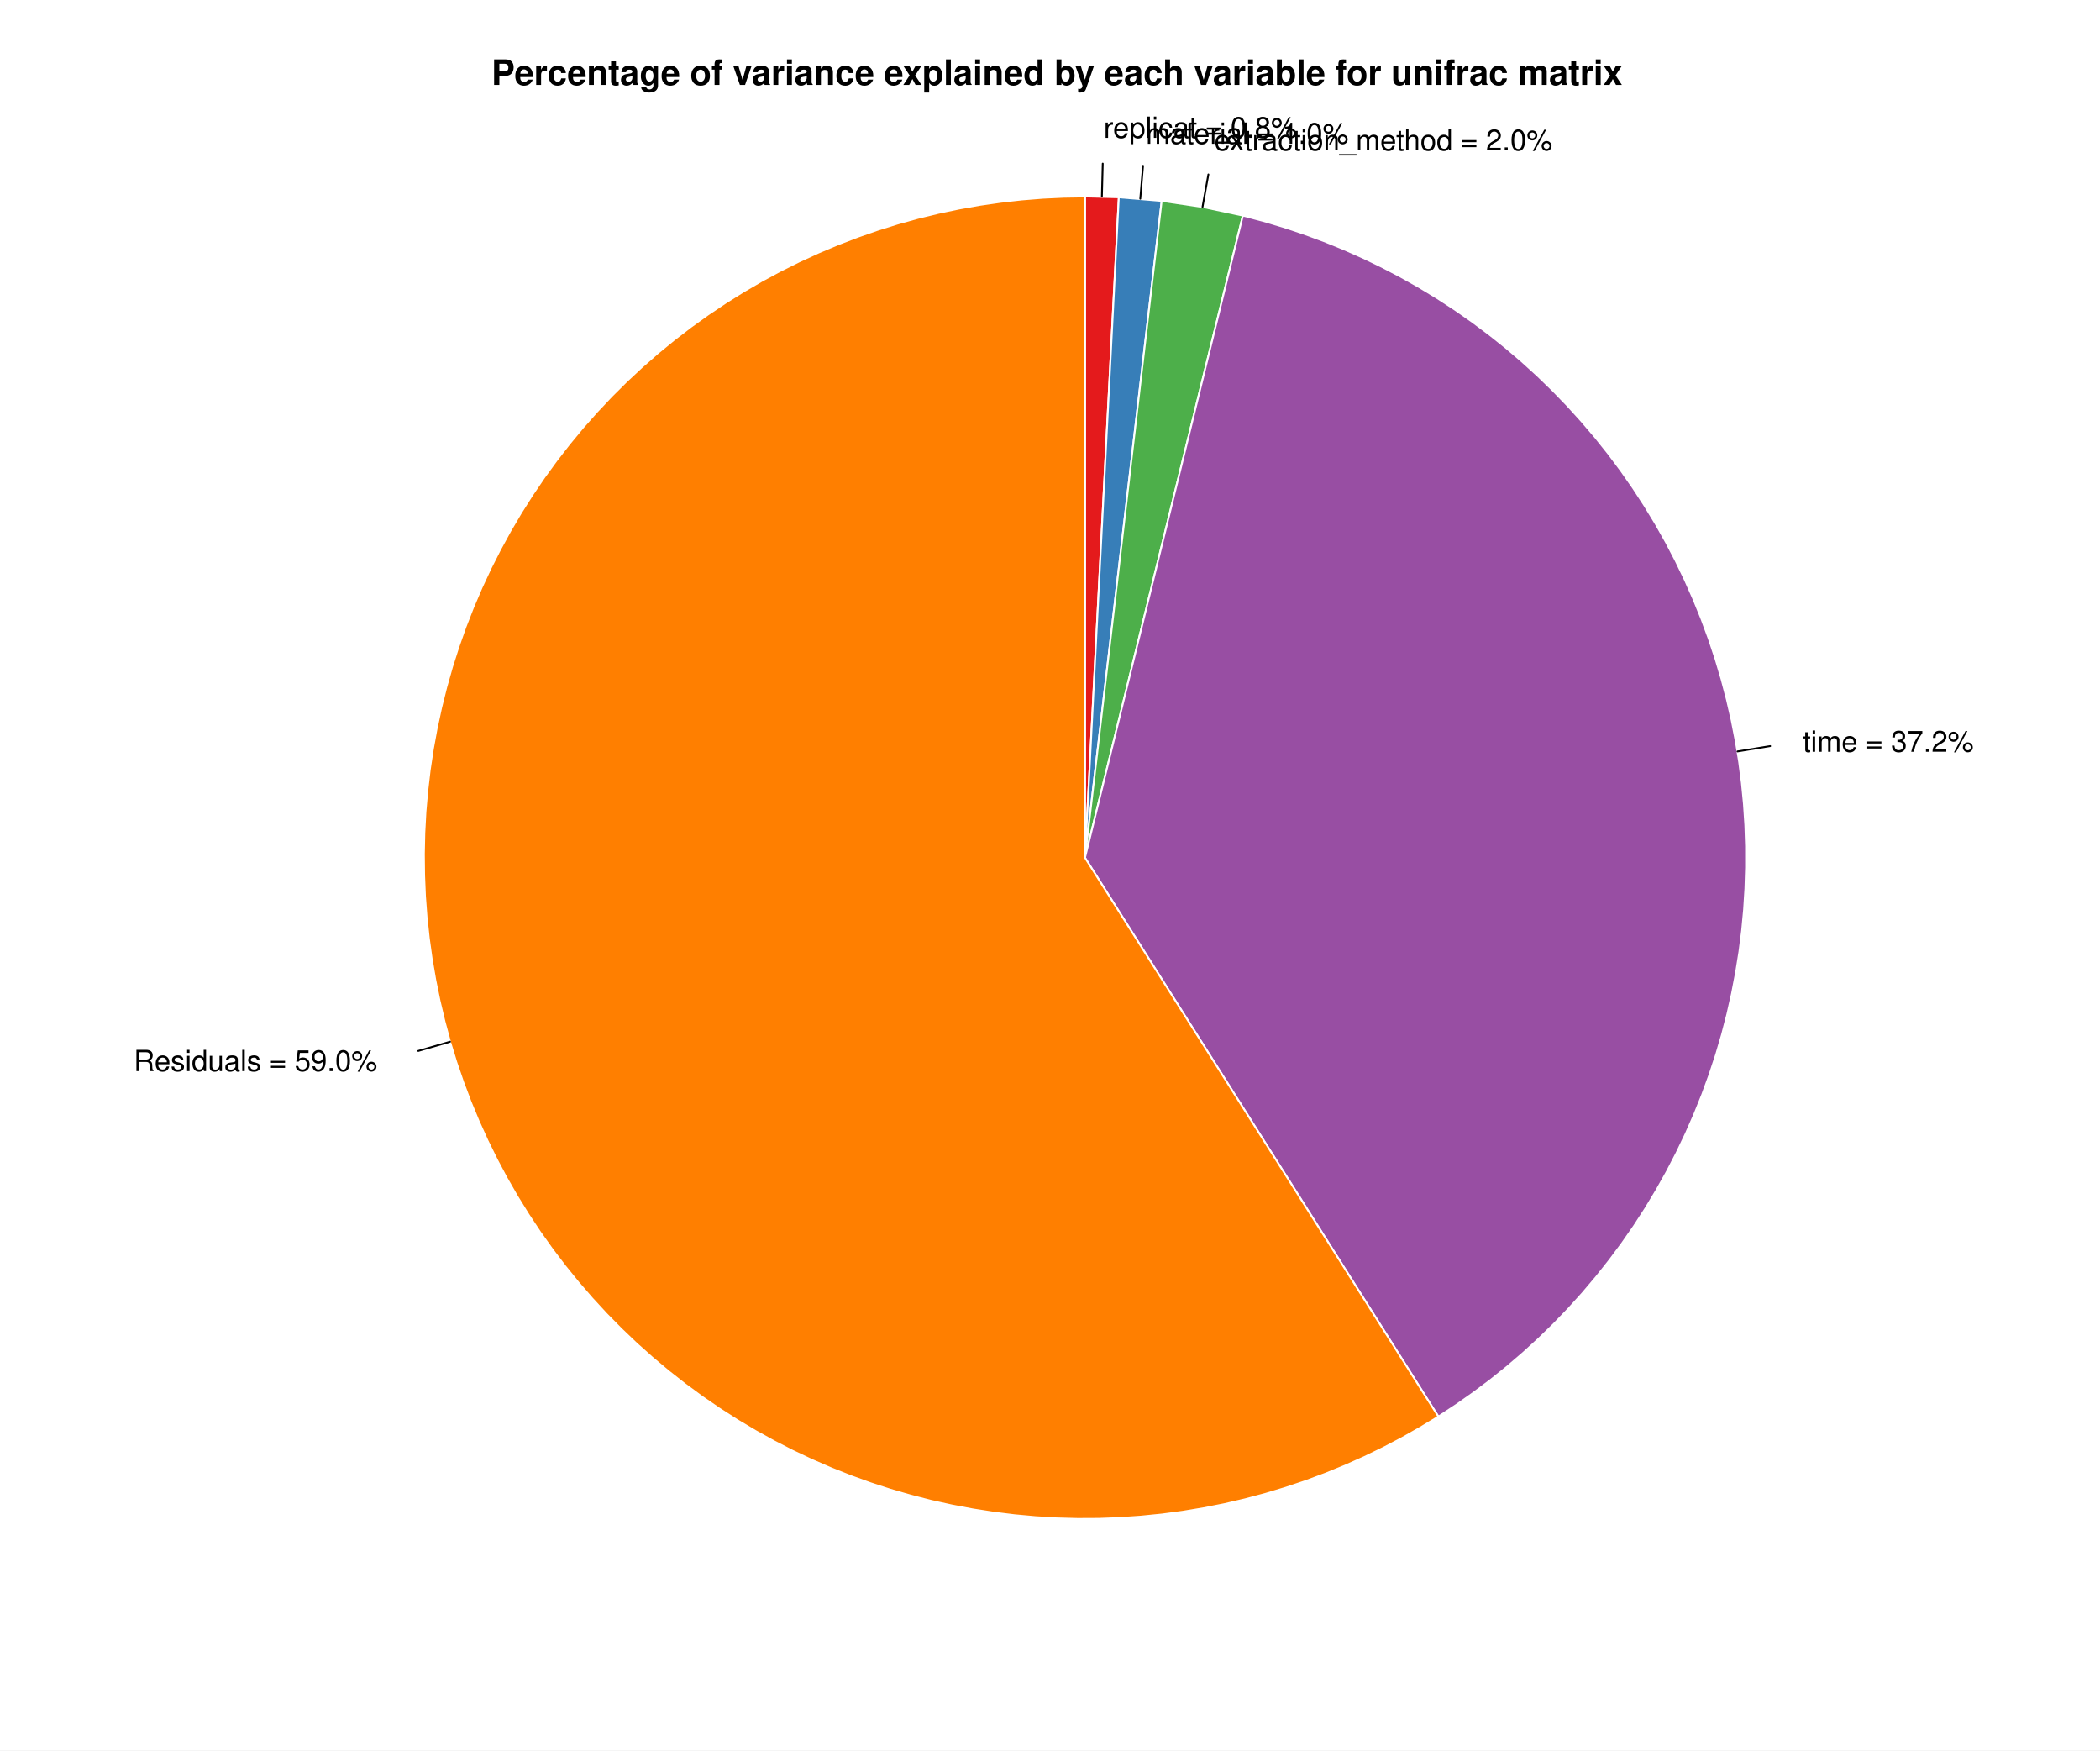
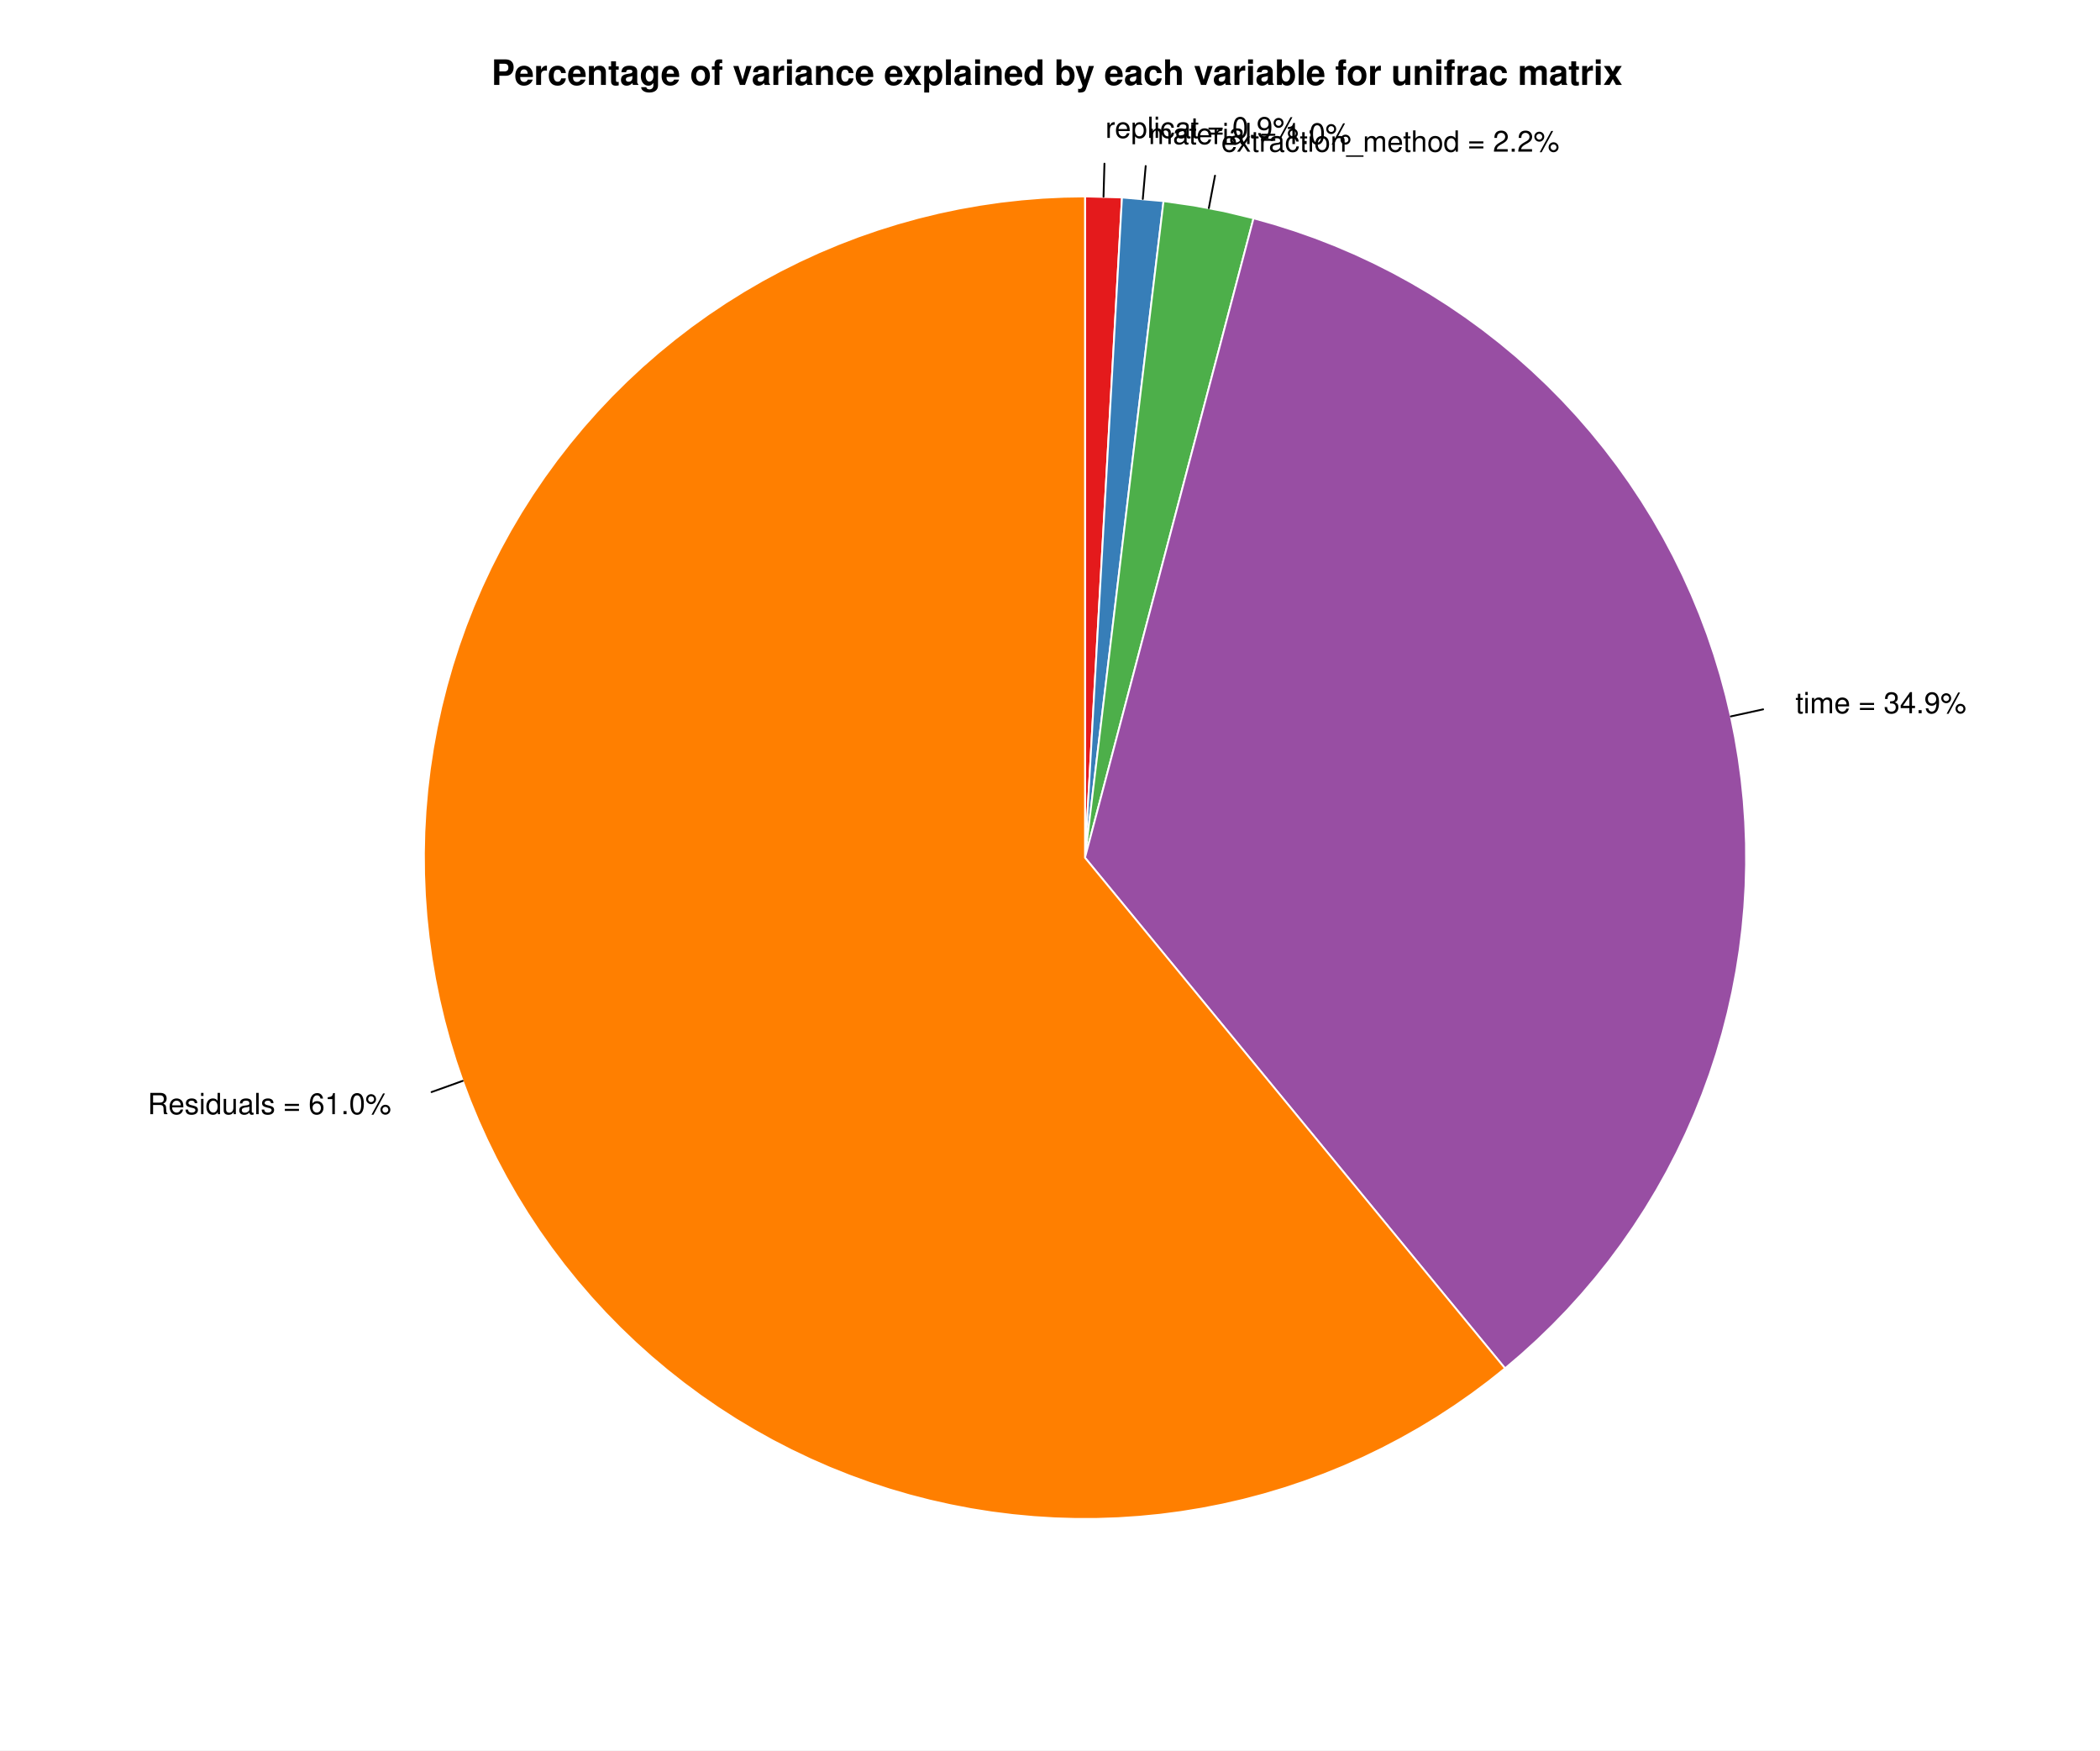
<svg xmlns="http://www.w3.org/2000/svg" viewBox="0 0 864.00 720.00">
  <defs>
    <style type="text/css">
    line, polyline, polygon, path, rect, circle {
      fill: none;
      stroke: #000000;
      stroke-linecap: round;
      stroke-linejoin: round;
      stroke-miterlimit: 10.00;
    }
  </style>
  </defs>
  <rect width="100%" height="100%" style="stroke: none; fill: #FFFFFF;" />
  <defs>
    <clipPath id="cpNTkuMDR8ODMzLjc2fDY0Ni41Nnw1OS4wNA==">
      <rect x="59.04" y="59.04" width="774.72" height="587.52" />
    </clipPath>
  </defs>
-   <polygon points="446.40,80.80 460.31,81.16 446.40,352.80 " style="stroke-width: 0.75; stroke: #FFFFFF; fill: #E41A1C;" clip-path="url(#cpNTkuMDR8ODMzLjc2fDY0Ni41Nnw1OS4wNA==)" />
-   <polyline points="453.35,80.89 453.70,67.29 " style="stroke-width: 0.75;" clip-path="url(#cpNTkuMDR8ODMzLjc2fDY0Ni41Nnw1OS4wNA==)" />
+   <polygon points="446.40,80.80 461.62,81.23 446.40,352.80 " style="stroke-width: 0.75; stroke: #FFFFFF; fill: #E41A1C;" clip-path="url(#cpNTkuMDR8ODMzLjc2fDY0Ni41Nnw1OS4wNA==)" />
+   <polyline points="454.02,80.91 454.40,67.31 " style="stroke-width: 0.75;" clip-path="url(#cpNTkuMDR8ODMzLjc2fDY0Ni41Nnw1OS4wNA==)" />
  <defs>
    <clipPath id="cpMC4wMHw4NjQuMDB8NzIwLjAwfDAuMDA=">
      <rect x="0.00" y="0.00" width="864.00" height="720.00" />
    </clipPath>
  </defs>
  <g clip-path="url(#cpMC4wMHw4NjQuMDB8NzIwLjAwfDAuMDA=)">
-     <text x="454.05" y="56.70" style="font-size: 12.00px; font-family: Helvetica;" textLength="84.00px" lengthAdjust="spacingAndGlyphs">replicat = 0.8%</text>
+     <text x="454.78" y="56.72" style="font-size: 12.00px; font-family: Helvetica;" textLength="84.00px" lengthAdjust="spacingAndGlyphs">replicat = 0.9%</text>
  </g>
  <defs>
    <clipPath id="cpNTkuMDR8ODMzLjc2fDY0Ni41Nnw1OS4wNA==">
      <rect x="59.04" y="59.04" width="774.72" height="587.52" />
    </clipPath>
  </defs>
-   <polygon points="460.31,81.16 477.95,82.64 446.40,352.80 " style="stroke-width: 0.75; stroke: #FFFFFF; fill: #377EB8;" clip-path="url(#cpNTkuMDR8ODMzLjc2fDY0Ni41Nnw1OS4wNA==)" />
-   <polyline points="469.14,81.75 470.28,68.20 " style="stroke-width: 0.75;" clip-path="url(#cpNTkuMDR8ODMzLjc2fDY0Ni41Nnw1OS4wNA==)" />
+   <polygon points="461.62,81.23 478.71,82.73 446.40,352.80 " style="stroke-width: 0.75; stroke: #FFFFFF; fill: #377EB8;" clip-path="url(#cpNTkuMDR8ODMzLjc2fDY0Ni41Nnw1OS4wNA==)" />
+   <polyline points="470.18,81.84 471.37,68.29 " style="stroke-width: 0.75;" clip-path="url(#cpNTkuMDR8ODMzLjc2fDY0Ni41Nnw1OS4wNA==)" />
  <defs>
    <clipPath id="cpMC4wMHw4NjQuMDB8NzIwLjAwfDAuMDA=">
      <rect x="0.00" y="0.00" width="864.00" height="720.00" />
    </clipPath>
  </defs>
  <g clip-path="url(#cpMC4wMHw4NjQuMDB8NzIwLjAwfDAuMDA=)">
-     <text x="471.42" y="59.15" style="font-size: 12.00px; font-family: Helvetica;" textLength="86.00px" lengthAdjust="spacingAndGlyphs">material = 1.0%</text>
+     <text x="472.56" y="59.25" style="font-size: 12.00px; font-family: Helvetica;" textLength="86.00px" lengthAdjust="spacingAndGlyphs">material = 1.0%</text>
  </g>
  <defs>
    <clipPath id="cpNTkuMDR8ODMzLjc2fDY0Ni41Nnw1OS4wNA==">
      <rect x="59.04" y="59.04" width="774.72" height="587.52" />
    </clipPath>
  </defs>
-   <polygon points="477.95,82.64 494.75,85.13 511.35,88.67 446.40,352.80 " style="stroke-width: 0.75; stroke: #FFFFFF; fill: #4DAF4A;" clip-path="url(#cpNTkuMDR8ODMzLjc2fDY0Ni41Nnw1OS4wNA==)" />
-   <polyline points="494.75,85.13 497.16,71.75 " style="stroke-width: 0.75;" clip-path="url(#cpNTkuMDR8ODMzLjc2fDY0Ni41Nnw1OS4wNA==)" />
+   <polygon points="478.71,82.73 491.16,84.51 503.51,86.86 515.74,89.79 446.40,352.80 " style="stroke-width: 0.75; stroke: #FFFFFF; fill: #4DAF4A;" clip-path="url(#cpNTkuMDR8ODMzLjc2fDY0Ni41Nnw1OS4wNA==)" />
+   <polyline points="497.35,85.61 499.89,72.25 " style="stroke-width: 0.75;" clip-path="url(#cpNTkuMDR8ODMzLjc2fDY0Ni41Nnw1OS4wNA==)" />
  <defs>
    <clipPath id="cpMC4wMHw4NjQuMDB8NzIwLjAwfDAuMDA=">
      <rect x="0.00" y="0.00" width="864.00" height="720.00" />
    </clipPath>
  </defs>
  <g clip-path="url(#cpMC4wMHw4NjQuMDB8NzIwLjAwfDAuMDA=)">
-     <text x="499.58" y="61.86" style="font-size: 12.00px; font-family: Helvetica;" textLength="144.00px" lengthAdjust="spacingAndGlyphs">extraction_method = 2.0%</text>
+     <text x="502.44" y="62.39" style="font-size: 12.00px; font-family: Helvetica;" textLength="144.00px" lengthAdjust="spacingAndGlyphs">extraction_method = 2.2%</text>
  </g>
  <defs>
    <clipPath id="cpNTkuMDR8ODMzLjc2fDY0Ni41Nnw1OS4wNA==">
      <rect x="59.04" y="59.04" width="774.72" height="587.52" />
    </clipPath>
  </defs>
-   <polygon points="511.35,88.67 519.77,90.88 528.11,93.36 536.37,96.11 544.54,99.12 552.61,102.39 560.57,105.92 568.41,109.70 576.13,113.73 583.71,118.00 591.16,122.52 598.45,127.27 605.59,132.25 612.57,137.46 619.37,142.88 626.00,148.53 632.45,154.38 638.70,160.44 644.76,166.69 650.61,173.13 656.26,179.76 661.69,186.56 666.90,193.54 671.88,200.67 676.63,207.97 681.15,215.41 685.43,222.99 689.46,230.71 693.24,238.55 696.77,246.51 700.04,254.57 703.06,262.74 705.81,271.00 708.29,279.34 710.51,287.76 712.46,296.25 714.13,304.79 715.53,313.38 716.65,322.01 717.50,330.68 718.07,339.37 718.36,348.07 718.37,356.77 718.10,365.47 717.56,374.16 716.74,382.83 715.64,391.46 714.26,400.06 712.61,408.61 710.69,417.10 708.50,425.52 706.04,433.87 703.31,442.14 700.32,450.32 697.07,458.39 693.56,466.36 689.80,474.21 685.79,481.94 681.53,489.53 677.04,496.99 672.31,504.29 667.34,511.45 662.15,518.43 656.74,525.25 651.12,531.90 645.28,538.36 639.24,544.63 633.00,550.70 626.57,556.57 619.96,562.23 613.17,567.68 606.21,572.90 599.08,577.91 591.80,582.68 446.40,352.80 " style="stroke-width: 0.75; stroke: #FFFFFF; fill: #984EA3;" clip-path="url(#cpNTkuMDR8ODMzLjc2fDY0Ni41Nnw1OS4wNA==)" />
-   <polyline points="714.86,309.08 728.29,306.89 " style="stroke-width: 0.75;" clip-path="url(#cpNTkuMDR8ODMzLjc2fDY0Ni41Nnw1OS4wNA==)" />
+   <polygon points="515.74,89.79 524.19,92.16 532.56,94.81 540.85,97.72 549.03,100.90 557.11,104.35 565.07,108.05 572.91,112.01 580.61,116.22 588.18,120.67 595.60,125.37 602.86,130.31 609.96,135.47 616.89,140.87 623.65,146.48 630.21,152.31 636.59,158.35 642.77,164.59 648.74,171.02 654.50,177.65 660.05,184.46 665.37,191.44 670.46,198.59 675.32,205.91 679.95,213.37 684.33,220.98 688.46,228.73 692.34,236.61 695.96,244.61 699.32,252.72 702.42,260.94 705.25,269.25 707.81,277.65 710.10,286.13 712.12,294.67 713.85,303.28 715.31,311.94 716.49,320.64 717.39,329.38 718.00,338.13 718.34,346.91 718.38,355.69 718.15,364.47 717.63,373.23 716.83,381.98 715.75,390.69 714.38,399.37 712.74,407.99 710.82,416.56 708.63,425.06 706.16,433.49 703.42,441.83 700.41,450.08 697.14,458.23 693.60,466.27 689.81,474.19 685.77,481.98 681.47,489.64 676.93,497.16 672.15,504.53 667.14,511.73 661.89,518.78 656.42,525.64 650.73,532.33 644.83,538.84 638.72,545.14 632.41,551.25 625.91,557.15 619.22,562.84 446.40,352.80 " style="stroke-width: 0.75; stroke: #FFFFFF; fill: #984EA3;" clip-path="url(#cpNTkuMDR8ODMzLjc2fDY0Ni41Nnw1OS4wNA==)" />
+   <polyline points="712.12,294.67 725.40,291.77 " style="stroke-width: 0.75;" clip-path="url(#cpNTkuMDR8ODMzLjc2fDY0Ni41Nnw1OS4wNA==)" />
  <defs>
    <clipPath id="cpMC4wMHw4NjQuMDB8NzIwLjAwfDAuMDA=">
      <rect x="0.00" y="0.00" width="864.00" height="720.00" />
    </clipPath>
  </defs>
  <g clip-path="url(#cpMC4wMHw4NjQuMDB8NzIwLjAwfDAuMDA=)">
-     <text x="741.71" y="309.21" style="font-size: 12.00px; font-family: Helvetica;" textLength="72.00px" lengthAdjust="spacingAndGlyphs">time = 37.2%</text>
+     <text x="738.69" y="293.36" style="font-size: 12.00px; font-family: Helvetica;" textLength="72.00px" lengthAdjust="spacingAndGlyphs">time = 34.9%</text>
  </g>
  <defs>
    <clipPath id="cpNTkuMDR8ODMzLjc2fDY0Ni41Nnw1OS4wNA==">
      <rect x="59.04" y="59.04" width="774.72" height="587.52" />
    </clipPath>
  </defs>
-   <polygon points="591.80,582.68 584.38,587.20 576.83,591.49 569.14,595.53 561.32,599.33 553.39,602.87 545.35,606.16 537.20,609.20 528.97,611.96 520.65,614.47 512.25,616.71 503.79,618.68 495.27,620.37 486.70,621.80 478.09,622.95 469.44,623.82 460.77,624.42 452.09,624.74 443.40,624.78 434.72,624.55 426.04,624.04 417.39,623.25 408.77,622.18 400.18,620.84 391.65,619.23 383.16,617.35 374.75,615.19 366.40,612.77 358.14,610.08 349.97,607.13 341.89,603.92 333.93,600.46 326.07,596.74 318.34,592.77 310.75,588.56 303.28,584.11 295.97,579.42 288.81,574.50 281.81,569.35 274.98,563.98 268.32,558.40 261.84,552.61 255.56,546.61 249.46,540.42 243.57,534.03 237.89,527.46 232.41,520.71 227.16,513.79 222.13,506.71 217.33,499.46 212.76,492.07 208.43,484.54 204.35,476.87 200.51,469.08 196.92,461.16 193.58,453.14 190.51,445.02 187.69,436.80 185.14,428.49 182.86,420.11 180.84,411.65 179.10,403.14 177.63,394.58 176.43,385.97 175.51,377.33 174.86,368.67 174.50,359.99 174.40,351.30 174.59,342.61 175.05,333.94 175.80,325.28 176.81,316.65 178.10,308.06 179.67,299.51 181.51,291.02 183.62,282.59 185.99,274.24 188.64,265.96 191.54,257.77 194.71,249.68 198.13,241.69 201.80,233.82 205.73,226.07 209.90,218.45 214.31,210.96 218.96,203.62 223.84,196.43 228.95,189.40 234.28,182.54 239.82,175.85 245.58,169.35 251.54,163.03 257.70,156.90 264.06,150.97 270.59,145.25 277.31,139.74 284.20,134.45 291.26,129.38 298.48,124.54 305.84,119.93 313.35,115.56 321.00,111.43 328.77,107.55 336.66,103.92 344.67,100.54 352.78,97.42 360.98,94.56 369.27,91.96 377.64,89.63 386.08,87.57 394.58,85.78 403.14,84.26 411.74,83.02 420.37,82.05 429.03,81.35 437.71,80.94 446.40,80.80 446.40,352.80 " style="stroke-width: 0.75; stroke: #FFFFFF; fill: #FF7F00;" clip-path="url(#cpNTkuMDR8ODMzLjc2fDY0Ni41Nnw1OS4wNA==)" />
-   <polyline points="185.14,428.49 172.08,432.27 " style="stroke-width: 0.75;" clip-path="url(#cpNTkuMDR8ODMzLjc2fDY0Ni41Nnw1OS4wNA==)" />
+   <polygon points="619.22,562.84 612.43,568.25 605.47,573.44 598.35,578.40 591.07,583.14 583.65,587.63 576.08,591.89 568.39,595.91 560.57,599.68 552.63,603.20 544.59,606.46 536.44,609.46 528.20,612.21 519.88,614.69 511.49,616.90 503.03,618.84 494.51,620.51 485.94,621.91 477.33,623.04 468.69,623.88 460.03,624.46 451.36,624.75 442.68,624.77 434.00,624.52 425.33,623.98 416.69,623.17 408.08,622.09 399.50,620.73 390.98,619.09 382.51,617.19 374.10,615.02 365.77,612.58 357.52,609.87 349.36,606.90 341.30,603.68 333.35,600.19 325.52,596.46 317.80,592.48 310.22,588.25 302.77,583.79 295.48,579.09 288.33,574.16 281.35,569.00 274.53,563.62 267.89,558.03 261.43,552.23 255.16,546.22 249.09,540.02 243.21,533.63 237.55,527.05 232.09,520.30 226.86,513.38 221.84,506.29 217.06,499.04 212.51,491.65 208.20,484.12 204.13,476.45 200.31,468.65 196.74,460.74 193.42,452.72 190.36,444.60 187.56,436.38 185.02,428.08 182.75,419.70 180.75,411.25 179.02,402.74 177.57,394.18 176.38,385.58 175.47,376.95 174.84,368.29 174.49,359.62 174.41,350.94 174.60,342.26 175.08,333.59 175.83,324.94 176.86,316.32 178.16,307.74 179.73,299.20 181.58,290.72 183.70,282.30 186.08,273.95 188.73,265.69 191.64,257.51 194.81,249.43 198.24,241.45 201.92,233.59 205.85,225.85 210.02,218.23 214.43,210.76 219.08,203.43 223.97,196.25 229.08,189.23 234.41,182.38 239.95,175.70 245.71,169.20 251.67,162.89 257.83,156.78 264.18,150.86 270.72,145.15 277.44,139.65 284.32,134.36 291.38,129.30 298.59,124.47 305.95,119.87 313.46,115.50 321.10,111.38 328.86,107.51 336.75,103.88 344.75,100.51 352.85,97.39 361.05,94.54 369.34,91.95 377.70,89.62 386.13,87.56 394.63,85.77 403.18,84.26 411.77,83.01 420.40,82.05 429.05,81.35 437.72,80.94 446.40,80.80 446.40,352.80 " style="stroke-width: 0.75; stroke: #FFFFFF; fill: #FF7F00;" clip-path="url(#cpNTkuMDR8ODMzLjc2fDY0Ni41Nnw1OS4wNA==)" />
+   <polyline points="190.36,444.60 177.56,449.19 " style="stroke-width: 0.75;" clip-path="url(#cpNTkuMDR8ODMzLjc2fDY0Ni41Nnw1OS4wNA==)" />
  <defs>
    <clipPath id="cpMC4wMHw4NjQuMDB8NzIwLjAwfDAuMDA=">
      <rect x="0.00" y="0.00" width="864.00" height="720.00" />
    </clipPath>
  </defs>
  <g clip-path="url(#cpMC4wMHw4NjQuMDB8NzIwLjAwfDAuMDA=)">
-     <text x="55.02" y="440.56" style="font-size: 12.00px; font-family: Helvetica;" textLength="104.00px" lengthAdjust="spacingAndGlyphs">Residuals = 59.0%</text>
+     <text x="60.75" y="458.28" style="font-size: 12.00px; font-family: Helvetica;" textLength="104.00px" lengthAdjust="spacingAndGlyphs">Residuals = 61.0%</text>
  </g>
  <g clip-path="url(#cpMC4wMHw4NjQuMDB8NzIwLjAwfDAuMDA=)">
    <text x="202.20" y="34.92" style="font-size: 14.40px; font-weight: bold; font-family: Helvetica;" textLength="488.40px" lengthAdjust="spacingAndGlyphs">Percentage of variance explained by each variable for unifrac matrix</text>
  </g>
</svg>
